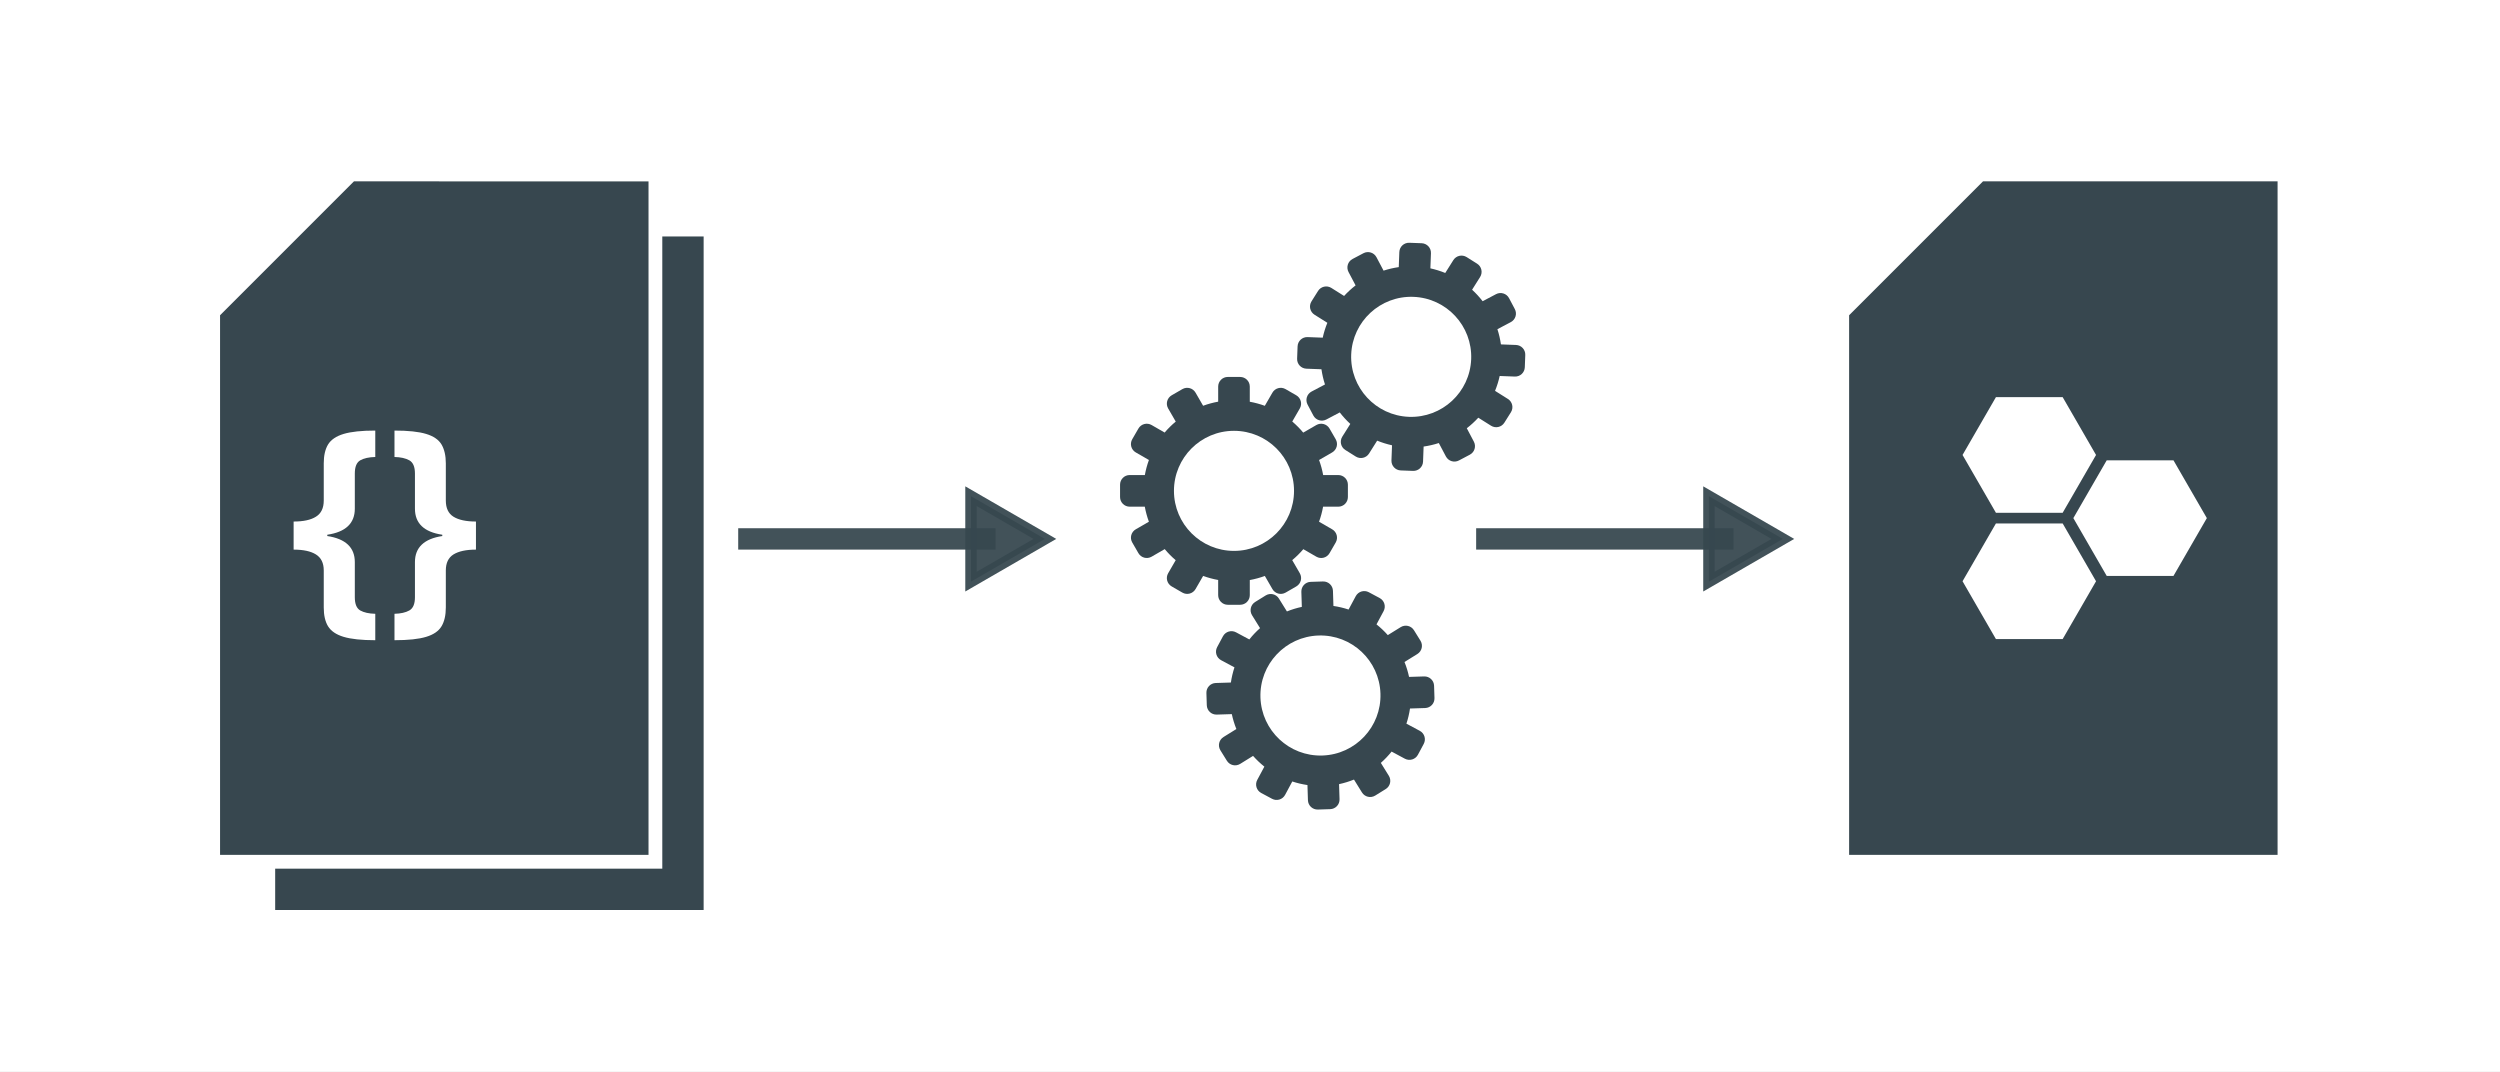
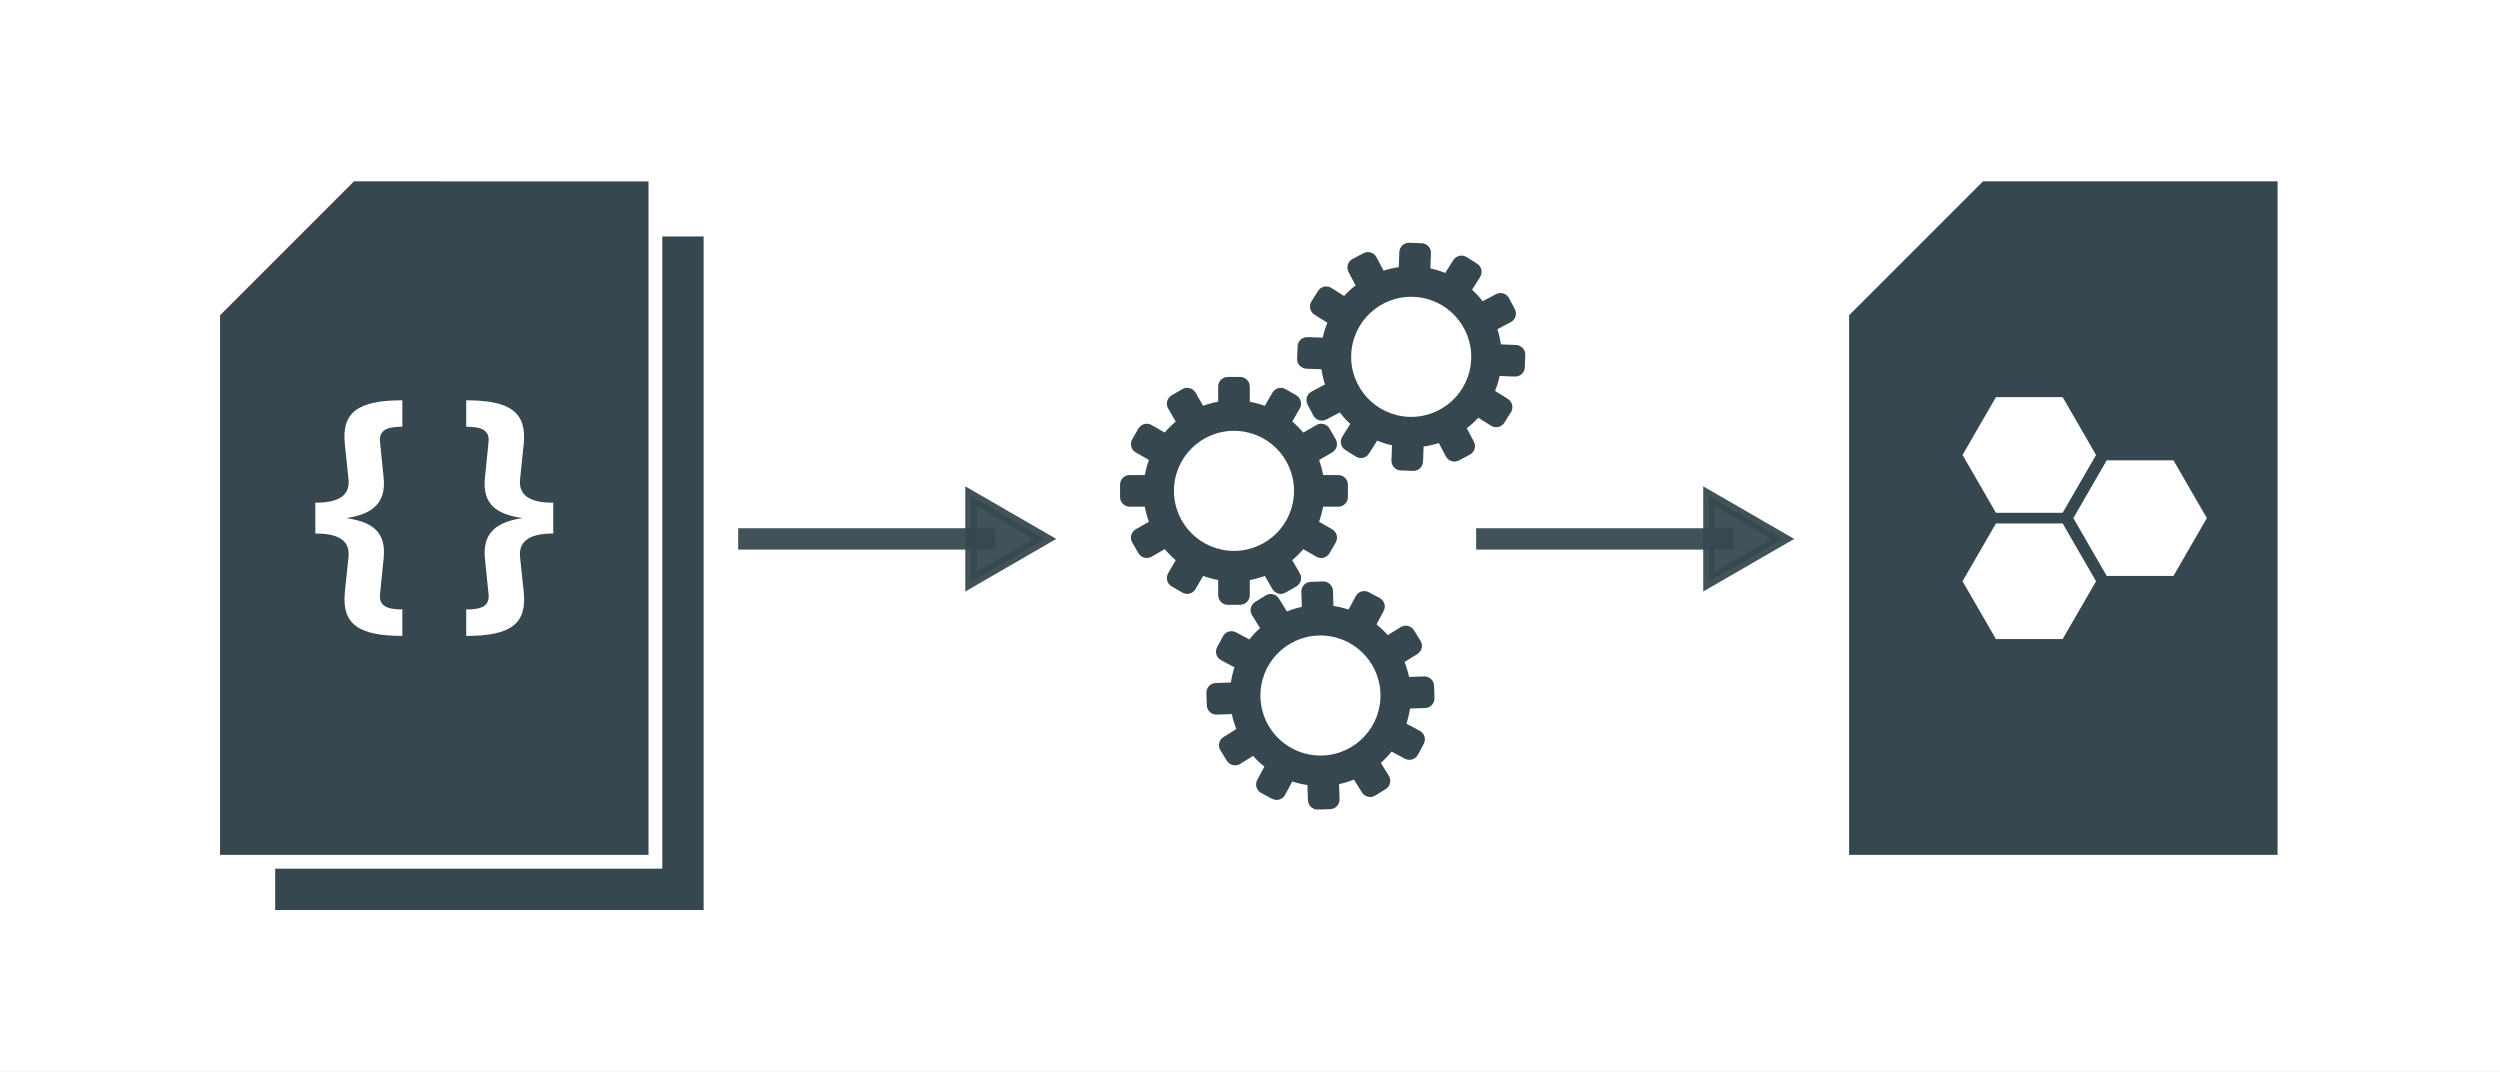
<svg xmlns="http://www.w3.org/2000/svg" width="210mm" height="90mm" viewBox="0 0 210 90" version="1.1" id="svg8">
  <defs id="defs2">
    <marker style="overflow:visible" id="marker2187" refX="0" refY="0" orient="auto">
      <path transform="scale(0.4)" style="fill:#37474f;fill-opacity:0.941;fill-rule:evenodd;stroke:#37474f;stroke-width:1pt;stroke-opacity:0.941" d="M 5.77,0 -2.88,5 V -5 Z" id="path2185" />
    </marker>
    <marker orient="auto" refY="0" refX="0" id="TriangleOutM" style="overflow:visible">
      <path id="path1116" d="M 5.77,0 -2.88,5 V -5 Z" style="fill:#37474f;fill-opacity:0.941;fill-rule:evenodd;stroke:#37474f;stroke-width:1pt;stroke-opacity:0.941" transform="scale(0.4)" />
    </marker>
    <marker orient="auto" refY="0" refX="0" id="marker1371" style="overflow:visible">
      <path id="path1369" d="M 5.77,0 -2.88,5 V -5 Z" style="fill:#000000;fill-opacity:1;fill-rule:evenodd;stroke:#000000;stroke-width:1pt;stroke-opacity:1" transform="scale(0.8)" />
    </marker>
    <marker orient="auto" refY="0" refX="0" id="Arrow2Lend" style="overflow:visible">
      <path id="path992" style="fill:#000000;fill-opacity:1;fill-rule:evenodd;stroke:#000000;stroke-width:0.625;stroke-linejoin:round;stroke-opacity:1" d="M 8.719,4.034 -2.207,0.016 8.719,-4.002 c -1.745,2.372 -1.735,5.617 -6e-7,8.035 z" transform="matrix(-1.1,0,0,-1.1,-1.1,0)" />
    </marker>
    <marker orient="auto" refY="0" refX="0" id="TriangleOutL" style="overflow:visible">
      <path id="path1113" d="M 5.77,0 -2.88,5 V -5 Z" style="fill:#000000;fill-opacity:1;fill-rule:evenodd;stroke:#000000;stroke-width:1pt;stroke-opacity:1" transform="scale(0.8)" />
    </marker>
    <marker orient="auto" refY="0" refX="0" id="Arrow1Lend" style="overflow:visible">
      <path id="path974" d="M 0,0 5,-5 -12.5,0 5,5 Z" style="fill:#000000;fill-opacity:1;fill-rule:evenodd;stroke:#000000;stroke-width:1pt;stroke-opacity:1" transform="matrix(-0.8,0,0,-0.8,-10,0)" />
    </marker>
  </defs>
  <g id="layer1" transform="translate(0,-207)">
-     <rect style="fill:#ffffff;fill-opacity:1;stroke:none;stroke-width:1.004;stroke-linecap:square;stroke-linejoin:miter;stroke-miterlimit:4;stroke-dasharray:none;stroke-opacity:1;paint-order:normal" id="rect877" width="210" height="90" x="0" y="207" />
+     <path style="fill:#ffffff;fill-opacity:1;stroke:none;stroke-width:1.004;stroke-linecap:square;stroke-linejoin:miter;stroke-miterlimit:4;stroke-dasharray:none;stroke-opacity:1;paint-order:normal" d="m 0,207 h 210 v 90 H 0 Z" id="rect877" />
    <path id="path2719" d="m 34.121,226.286 -11.585,11.585 v 46.145 h 37.148 v -57.73 z" style="fill:#37474f;fill-opacity:1;stroke:#ffffff;stroke-width:1.157;stroke-linecap:square;stroke-linejoin:miter;stroke-miterlimit:4;stroke-dasharray:none;stroke-opacity:1;paint-order:normal" />
    <path style="fill:#37474f;fill-opacity:1;stroke:#ffffff;stroke-width:1.157;stroke-linecap:square;stroke-linejoin:miter;stroke-miterlimit:4;stroke-dasharray:none;stroke-opacity:1;paint-order:normal" d="M 29.492,221.656 17.906,233.242 v 46.145 h 37.148 v -57.73 z" id="rect954" />
-     <text xml:space="preserve" style="font-style:normal;font-variant:normal;font-weight:bold;font-stretch:normal;font-size:20.196px;line-height:1.25;font-family:'Fira Mono';-inkscape-font-specification:'Fira Mono Bold';letter-spacing:0px;word-spacing:0px;fill:#ffffff;fill-opacity:1;stroke:none;stroke-width:0.757" x="24.367" y="257.59" id="text967">
-       <tspan id="tspan965" x="24.367" y="257.59" style="font-style:normal;font-variant:normal;font-weight:bold;font-stretch:normal;font-family:'Fira Mono';-inkscape-font-specification:'Fira Mono Bold';fill:#ffffff;stroke-width:0.757">{}</tspan>
-     </text>
+     <g aria-label="{}" style="font-style:normal;font-variant:normal;font-weight:bold;font-stretch:normal;font-size:20.196px;line-height:1.25;font-family:'Fira Mono';-inkscape-font-specification:'Fira Mono Bold';letter-spacing:0px;word-spacing:0px;fill:#ffffff;fill-opacity:1;stroke:none;stroke-width:0.757" id="text967">
+       <path d="m 33.798,240.625 c -3.716,0 -5.13,0.99 -4.827,3.736 l 0.303,2.888 c 0.162,1.515 -1.07,1.979 -2.787,1.979 v 2.585 c 1.737,0 2.949,0.465 2.787,1.979 l -0.303,2.908 c -0.283,2.706 1.111,3.716 4.827,3.716 v -2.222 c -1.232,0 -1.979,-0.263 -1.878,-1.272 l 0.303,-2.989 c 0.242,-2.282 -0.969,-3.09 -3.13,-3.413 2.04,-0.303 3.373,-1.151 3.13,-3.413 l -0.303,-2.989 c -0.101,-1.01 0.626,-1.272 1.878,-1.272 z" style="font-style:normal;font-variant:normal;font-weight:bold;font-stretch:normal;font-family:'Fira Mono';-inkscape-font-specification:'Fira Mono Bold';fill:#ffffff;stroke-width:0.757" id="path884" />
+       <path d="m 39.162,240.625 v 2.222 c 1.232,0 1.979,0.263 1.878,1.272 l -0.303,2.989 c -0.242,2.282 0.99,3.09 3.151,3.413 -2.06,0.303 -3.393,1.151 -3.151,3.413 l 0.303,2.989 c 0.101,1.01 -0.626,1.272 -1.878,1.272 v 2.222 c 3.716,0 5.13,-0.99 4.827,-3.736 l -0.303,-2.888 c -0.162,-1.515 1.091,-1.979 2.787,-1.979 v -2.585 c -1.717,0 -2.949,-0.465 -2.787,-1.979 l 0.303,-2.908 c 0.283,-2.706 -1.111,-3.716 -4.827,-3.716 z" style="font-style:normal;font-variant:normal;font-weight:bold;font-stretch:normal;font-family:'Fira Mono';-inkscape-font-specification:'Fira Mono Bold';fill:#ffffff;stroke-width:0.757" id="path886" />
+     </g>
    <path style="fill:none;fill-opacity:1;stroke:#37474f;stroke-width:1.794;stroke-linecap:butt;stroke-linejoin:miter;stroke-miterlimit:4;stroke-dasharray:none;stroke-opacity:0.941;marker-end:url(#TriangleOutM)" d="M 62.009,252.269 H 83.629" id="path969" />
    <path style="fill:#37474f;fill-opacity:1;stroke:none;stroke-width:0.693;stroke-linecap:square;stroke-linejoin:miter;stroke-miterlimit:4;stroke-dasharray:none;stroke-opacity:1;paint-order:normal" d="m 111.133,255.843 -1.035,0.033 c -0.449,0.014 -0.799,0.387 -0.784,0.836 l 0.04,1.266 a 7.61,7.61 0 0 0 -1.253,0.383 L 107.43,257.28 c -0.237,-0.382 -0.735,-0.498 -1.116,-0.261 l -0.88,0.546 c -0.382,0.237 -0.498,0.735 -0.261,1.116 l 0.671,1.082 a 7.61,7.61 0 0 0 -0.902,0.95 l -1.115,-0.598 c -0.396,-0.212 -0.886,-0.064 -1.098,0.331 l -0.489,0.913 c -0.212,0.396 -0.064,0.885 0.332,1.097 l 1.123,0.602 a 7.61,7.61 0 0 0 -0.301,1.274 l -1.271,0.04 c -0.449,0.014 -0.799,0.387 -0.785,0.835 l 0.033,1.035 c 0.014,0.449 0.387,0.799 0.835,0.784 l 1.266,-0.04 a 7.61,7.61 0 0 0 0.383,1.253 l -1.08,0.67 c -0.382,0.237 -0.498,0.735 -0.262,1.116 l 0.546,0.88 c 0.237,0.382 0.735,0.498 1.116,0.261 l 1.082,-0.671 a 7.61,7.61 0 0 0 0.95,0.902 l -0.598,1.115 c -0.212,0.396 -0.064,0.886 0.331,1.098 l 0.913,0.489 c 0.396,0.212 0.885,0.064 1.097,-0.332 l 0.602,-1.123 a 7.61,7.61 0 0 0 1.274,0.301 l 0.04,1.272 c 0.014,0.449 0.387,0.799 0.836,0.785 l 1.035,-0.033 c 0.449,-0.014 0.799,-0.387 0.784,-0.835 l -0.04,-1.266 a 7.61,7.61 0 0 0 1.253,-0.384 l 0.67,1.081 c 0.237,0.382 0.734,0.498 1.116,0.262 l 0.88,-0.546 c 0.382,-0.237 0.498,-0.735 0.262,-1.116 l -0.671,-1.082 a 7.61,7.61 0 0 0 0.902,-0.95 l 1.115,0.598 c 0.396,0.212 0.885,0.064 1.097,-0.331 l 0.489,-0.913 c 0.212,-0.396 0.064,-0.885 -0.331,-1.097 l -1.124,-0.602 a 7.61,7.61 0 0 0 0.301,-1.273 l 1.272,-0.04 c 0.449,-0.014 0.799,-0.387 0.784,-0.836 l -0.033,-1.035 c -0.014,-0.449 -0.387,-0.799 -0.836,-0.784 l -1.266,0.04 a 7.61,7.61 0 0 0 -0.383,-1.253 l 1.081,-0.67 c 0.382,-0.237 0.498,-0.734 0.261,-1.116 l -0.546,-0.88 c -0.237,-0.382 -0.734,-0.498 -1.116,-0.262 l -1.082,0.671 a 7.61,7.61 0 0 0 -0.95,-0.902 l 0.598,-1.115 c 0.212,-0.396 0.064,-0.885 -0.331,-1.097 l -0.913,-0.489 c -0.396,-0.212 -0.885,-0.064 -1.097,0.331 l -0.602,1.123 a 7.61,7.61 0 0 0 -1.273,-0.301 l -0.04,-1.272 c -0.014,-0.449 -0.387,-0.799 -0.835,-0.784 z" id="path2145" />
-     <circle r="5.043" cy="268.796" cx="102.474" id="circle2171" style="fill:#ffffff;fill-opacity:1;stroke:none;stroke-width:0.459;stroke-linecap:square;stroke-linejoin:miter;stroke-miterlimit:4;stroke-dasharray:none;stroke-opacity:1;paint-order:normal" transform="rotate(-1.811107)" />
+     <path transform="rotate(-1.811107)" style="fill:#ffffff;fill-opacity:1;stroke:none;stroke-width:0.459;stroke-linecap:square;stroke-linejoin:miter;stroke-miterlimit:4;stroke-dasharray:none;stroke-opacity:1;paint-order:normal" d="m 107.517,268.796 a 5.043,5.043 0 0 1 -5.043,5.043 5.043,5.043 0 0 1 -5.043,-5.043 5.043,5.043 0 0 1 5.043,-5.043 5.043,5.043 0 0 1 5.043,5.043 z" id="circle2171" />
    <path id="path2183" d="m 123.996,252.269 h 21.62" style="fill:none;fill-opacity:1;stroke:#37474f;stroke-width:1.794;stroke-linecap:butt;stroke-linejoin:miter;stroke-miterlimit:4;stroke-dasharray:none;stroke-opacity:0.941;marker-end:url(#marker2187)" />
    <path id="path2519" d="m 166.332,221.656 -11.585,11.585 v 46.145 h 37.148 v -57.73 z" style="fill:#37474f;fill-opacity:1;stroke:#ffffff;stroke-width:1.157;stroke-linecap:square;stroke-linejoin:miter;stroke-miterlimit:4;stroke-dasharray:none;stroke-opacity:1;paint-order:normal" />
    <path style="fill:#37474f;fill-opacity:1;stroke:none;stroke-width:0.693;stroke-linecap:square;stroke-linejoin:miter;stroke-miterlimit:4;stroke-dasharray:none;stroke-opacity:1;paint-order:normal" d="m 103.137,238.663 c -0.449,0 -0.81,0.361 -0.81,0.81 v 1.267 a 7.61,7.61 0 0 0 -1.265,0.344 l -0.636,-1.101 c -0.225,-0.389 -0.718,-0.521 -1.107,-0.297 l -0.897,0.518 c -0.389,0.225 -0.521,0.718 -0.297,1.107 l 0.637,1.102 a 7.61,7.61 0 0 0 -0.932,0.921 l -1.096,-0.632 c -0.389,-0.225 -0.883,-0.092 -1.108,0.297 l -0.518,0.897 c -0.225,0.389 -0.092,0.883 0.297,1.107 l 1.104,0.637 a 7.61,7.61 0 0 0 -0.341,1.263 h -1.272 c -0.449,0 -0.811,0.362 -0.811,0.811 v 1.036 c 0,0.449 0.362,0.811 0.811,0.811 h 1.267 a 7.61,7.61 0 0 0 0.344,1.264 l -1.102,0.636 c -0.389,0.225 -0.521,0.718 -0.297,1.107 l 0.518,0.897 c 0.225,0.389 0.719,0.522 1.108,0.297 l 1.103,-0.637 a 7.61,7.61 0 0 0 0.921,0.932 l -0.633,1.096 c -0.225,0.389 -0.092,0.883 0.297,1.107 l 0.897,0.518 c 0.389,0.225 0.883,0.092 1.107,-0.297 l 0.637,-1.104 a 7.61,7.61 0 0 0 1.263,0.341 v 1.272 c 0,0.449 0.361,0.811 0.81,0.811 h 1.036 c 0.449,0 0.811,-0.362 0.811,-0.811 v -1.266 a 7.61,7.61 0 0 0 1.264,-0.344 l 0.636,1.102 c 0.225,0.389 0.718,0.521 1.107,0.297 l 0.897,-0.518 c 0.389,-0.225 0.521,-0.718 0.297,-1.107 l -0.637,-1.103 a 7.61,7.61 0 0 0 0.932,-0.921 l 1.096,0.633 c 0.389,0.225 0.883,0.092 1.107,-0.297 l 0.518,-0.897 c 0.225,-0.389 0.092,-0.883 -0.297,-1.107 l -1.104,-0.637 a 7.61,7.61 0 0 0 0.34,-1.263 h 1.273 c 0.449,0 0.811,-0.362 0.811,-0.811 v -1.036 c 0,-0.449 -0.362,-0.811 -0.811,-0.811 h -1.267 a 7.61,7.61 0 0 0 -0.344,-1.264 l 1.101,-0.636 c 0.389,-0.225 0.522,-0.718 0.297,-1.107 l -0.518,-0.897 c -0.225,-0.389 -0.718,-0.522 -1.107,-0.297 l -1.103,0.637 a 7.61,7.61 0 0 0 -0.921,-0.932 l 0.633,-1.096 c 0.225,-0.389 0.092,-0.883 -0.297,-1.107 l -0.897,-0.518 c -0.389,-0.225 -0.883,-0.092 -1.107,0.297 l -0.637,1.104 a 7.61,7.61 0 0 0 -1.263,-0.341 v -1.273 c 0,-0.449 -0.362,-0.81 -0.811,-0.81 z" id="circle2549" />
-     <circle style="fill:#ffffff;fill-opacity:1;stroke:none;stroke-width:0.459;stroke-linecap:square;stroke-linejoin:miter;stroke-miterlimit:4;stroke-dasharray:none;stroke-opacity:1;paint-order:normal" id="circle2563" cx="103.655" cy="248.232" r="5.043" />
+     <path style="fill:#ffffff;fill-opacity:1;stroke:none;stroke-width:0.459;stroke-linecap:square;stroke-linejoin:miter;stroke-miterlimit:4;stroke-dasharray:none;stroke-opacity:1;paint-order:normal" d="m 108.698,248.232 a 5.043,5.043 0 0 1 -5.043,5.043 5.043,5.043 0 0 1 -5.043,-5.043 5.043,5.043 0 0 1 5.043,-5.043 5.043,5.043 0 0 1 5.043,5.043 z" id="circle2563" />
    <path style="fill:#37474f;fill-opacity:1;stroke:none;stroke-width:0.693;stroke-linecap:square;stroke-linejoin:miter;stroke-miterlimit:4;stroke-dasharray:none;stroke-opacity:1;paint-order:normal" d="m 118.384,227.393 c -0.449,-0.017 -0.823,0.331 -0.84,0.779 l -0.048,1.266 a 7.61,7.61 0 0 0 -1.277,0.296 l -0.594,-1.125 c -0.21,-0.397 -0.698,-0.548 -1.095,-0.339 l -0.916,0.484 c -0.397,0.21 -0.548,0.698 -0.338,1.095 l 0.594,1.125 a 7.61,7.61 0 0 0 -0.966,0.886 l -1.071,-0.674 c -0.38,-0.239 -0.879,-0.125 -1.118,0.255 l -0.551,0.877 c -0.239,0.38 -0.126,0.878 0.255,1.118 l 1.079,0.679 a 7.61,7.61 0 0 0 -0.389,1.249 l -1.271,-0.048 c -0.449,-0.017 -0.824,0.331 -0.841,0.779 l -0.039,1.035 c -0.017,0.449 0.331,0.823 0.779,0.84 l 1.265,0.048 a 7.61,7.61 0 0 0 0.296,1.277 l -1.125,0.594 c -0.397,0.21 -0.548,0.698 -0.338,1.095 l 0.484,0.916 c 0.21,0.397 0.698,0.548 1.095,0.338 l 1.126,-0.595 a 7.61,7.61 0 0 0 0.886,0.966 l -0.674,1.071 c -0.239,0.38 -0.126,0.879 0.255,1.118 l 0.877,0.551 c 0.38,0.239 0.879,0.126 1.118,-0.255 l 0.679,-1.079 a 7.61,7.61 0 0 0 1.249,0.389 l -0.048,1.271 c -0.017,0.449 0.331,0.824 0.779,0.841 l 1.035,0.039 c 0.449,0.017 0.823,-0.331 0.84,-0.779 l 0.048,-1.265 a 7.61,7.61 0 0 0 1.277,-0.296 l 0.594,1.125 c 0.21,0.397 0.698,0.548 1.095,0.338 l 0.916,-0.484 c 0.397,-0.21 0.548,-0.698 0.339,-1.095 l -0.594,-1.126 a 7.61,7.61 0 0 0 0.966,-0.886 l 1.071,0.674 c 0.38,0.239 0.879,0.126 1.118,-0.255 l 0.552,-0.877 c 0.239,-0.38 0.125,-0.879 -0.255,-1.118 l -1.079,-0.679 a 7.61,7.61 0 0 0 0.389,-1.249 l 1.271,0.048 c 0.449,0.017 0.823,-0.33 0.84,-0.779 l 0.039,-1.035 c 0.017,-0.449 -0.331,-0.823 -0.779,-0.84 l -1.266,-0.048 a 7.61,7.61 0 0 0 -0.296,-1.277 l 1.125,-0.594 c 0.397,-0.21 0.548,-0.698 0.338,-1.095 l -0.483,-0.915 c -0.21,-0.397 -0.698,-0.548 -1.095,-0.339 l -1.126,0.594 a 7.61,7.61 0 0 0 -0.885,-0.966 l 0.674,-1.071 c 0.239,-0.38 0.125,-0.878 -0.255,-1.118 l -0.877,-0.552 c -0.38,-0.239 -0.879,-0.126 -1.118,0.255 l -0.679,1.079 a 7.61,7.61 0 0 0 -1.249,-0.388 l 0.048,-1.271 c 0.017,-0.449 -0.331,-0.823 -0.779,-0.84 z" id="circle2567" />
-     <circle r="5.043" cy="232.326" cx="127.41" id="circle2581" style="fill:#ffffff;fill-opacity:1;stroke:none;stroke-width:0.459;stroke-linecap:square;stroke-linejoin:miter;stroke-miterlimit:4;stroke-dasharray:none;stroke-opacity:1;paint-order:normal" transform="rotate(2.165595)" />
+     <path transform="rotate(2.165595)" style="fill:#ffffff;fill-opacity:1;stroke:none;stroke-width:0.459;stroke-linecap:square;stroke-linejoin:miter;stroke-miterlimit:4;stroke-dasharray:none;stroke-opacity:1;paint-order:normal" d="m 132.454,232.326 a 5.043,5.043 0 0 1 -5.043,5.043 5.043,5.043 0 0 1 -5.043,-5.043 5.043,5.043 0 0 1 5.043,-5.043 5.043,5.043 0 0 1 5.043,5.043 z" id="circle2581" />
    <g id="g2592" transform="matrix(0.847383,0,0,0.847383,-4.978954,143.4977)">
-       <path transform="matrix(0.4426598,0.2555697,-0.2555697,0.4426598,148.8984,21.06688)" d="m 218.777,138.502 -11.211,6.473 -11.211,-6.473 0,-12.945 11.211,-6.473 11.211,6.473 z" id="path2175" style="fill:#ffffff;fill-opacity:1;stroke:none;stroke-width:0.485;stroke-linecap:square;stroke-linejoin:miter;stroke-miterlimit:4;stroke-dasharray:none;stroke-opacity:1;paint-order:normal" />
-       <path style="fill:#ffffff;fill-opacity:1;stroke:none;stroke-width:0.485;stroke-linecap:square;stroke-linejoin:miter;stroke-miterlimit:4;stroke-dasharray:none;stroke-opacity:1;paint-order:normal" id="path2585" d="m 218.777,138.502 -11.211,6.473 -11.211,-6.473 0,-12.945 11.211,-6.473 11.211,6.473 z" transform="matrix(0.4426598,0.2555697,-0.2555697,0.4426598,148.8984,8.547688)" />
-       <path transform="matrix(0.4426598,0.2555697,-0.2555697,0.4426598,159.8822,14.80728)" d="m 218.777,138.502 -11.211,6.473 -11.211,-6.473 0,-12.945 11.211,-6.473 11.211,6.473 z" id="path2587" style="fill:#ffffff;fill-opacity:1;stroke:none;stroke-width:0.485;stroke-linecap:square;stroke-linejoin:miter;stroke-miterlimit:4;stroke-dasharray:none;stroke-opacity:1;paint-order:normal" />
+       <path transform="matrix(0.4426598,0.2555697,-0.2555697,0.4426598,148.8984,21.06688)" style="fill:#ffffff;fill-opacity:1;stroke:none;stroke-width:0.485;stroke-linecap:square;stroke-linejoin:miter;stroke-miterlimit:4;stroke-dasharray:none;stroke-opacity:1;paint-order:normal" d="m 218.777,138.502 -11.211,6.473 -11.211,-6.473 0,-12.945 11.211,-6.473 11.211,6.473 z" id="path2175" />
+       <path transform="matrix(0.4426598,0.2555697,-0.2555697,0.4426598,148.8984,8.547688)" style="fill:#ffffff;fill-opacity:1;stroke:none;stroke-width:0.485;stroke-linecap:square;stroke-linejoin:miter;stroke-miterlimit:4;stroke-dasharray:none;stroke-opacity:1;paint-order:normal" d="m 218.777,138.502 -11.211,6.473 -11.211,-6.473 0,-12.945 11.211,-6.473 11.211,6.473 z" id="path2585" />
+       <path transform="matrix(0.4426598,0.2555697,-0.2555697,0.4426598,159.8822,14.80728)" style="fill:#ffffff;fill-opacity:1;stroke:none;stroke-width:0.485;stroke-linecap:square;stroke-linejoin:miter;stroke-miterlimit:4;stroke-dasharray:none;stroke-opacity:1;paint-order:normal" d="m 218.777,138.502 -11.211,6.473 -11.211,-6.473 0,-12.945 11.211,-6.473 11.211,6.473 z" id="path2587" />
    </g>
  </g>
</svg>
